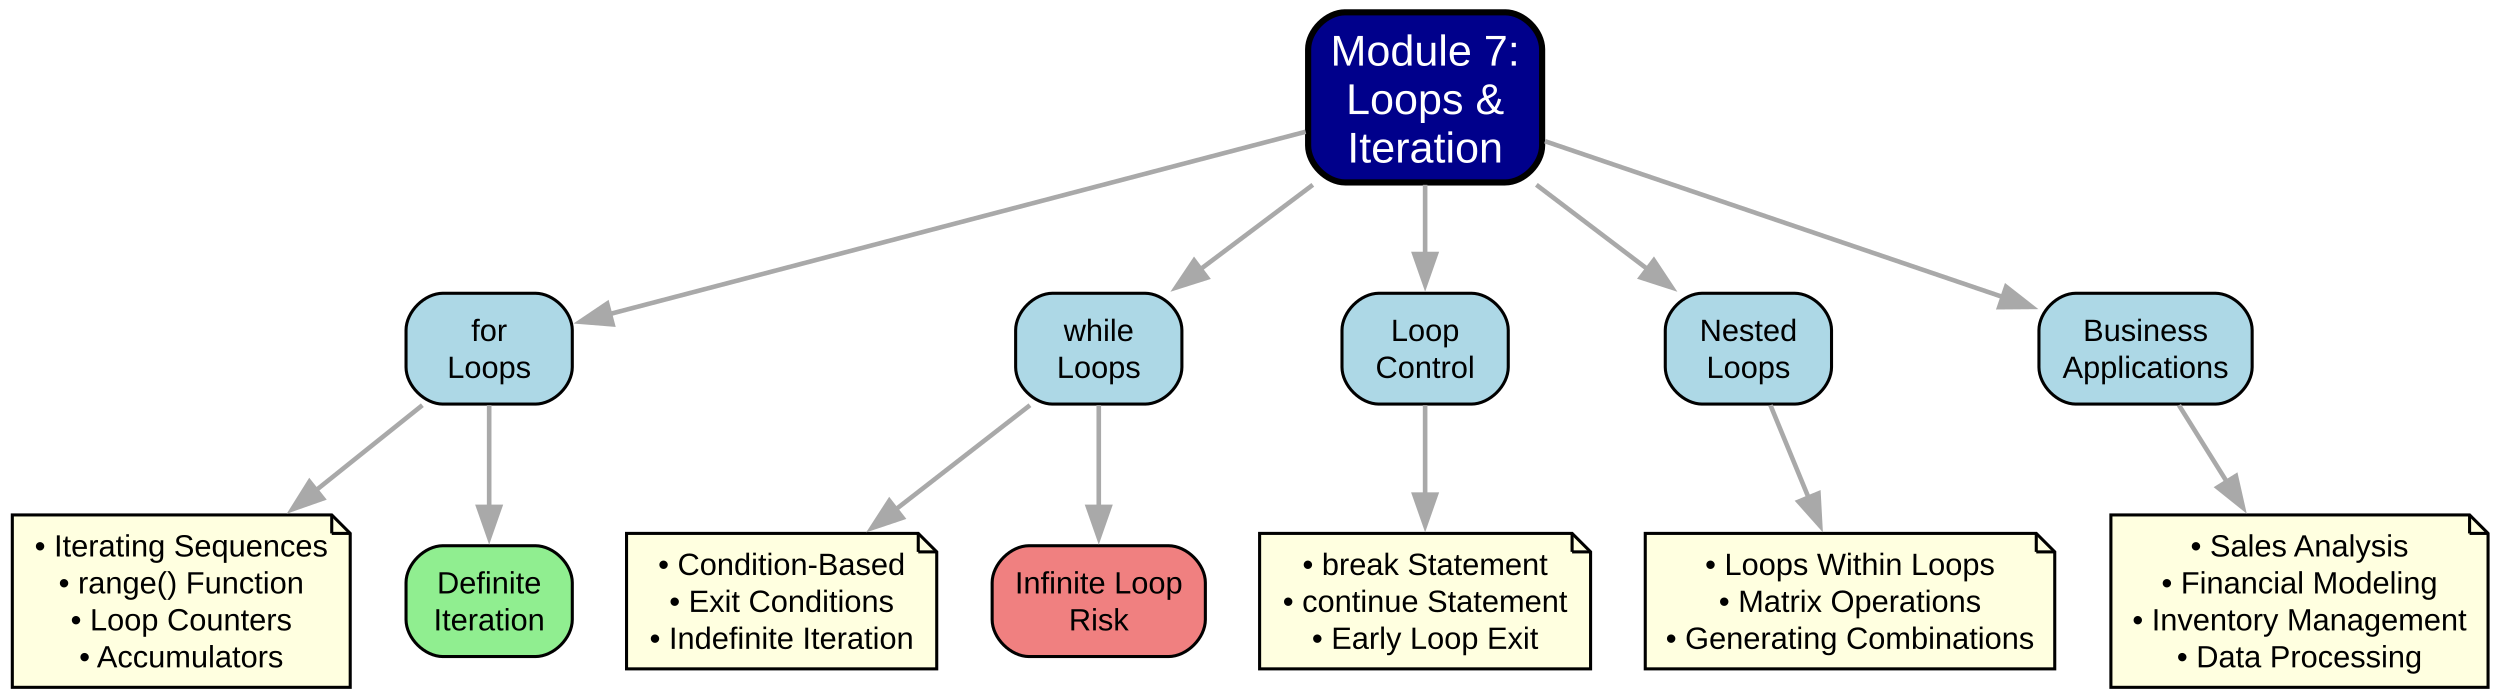
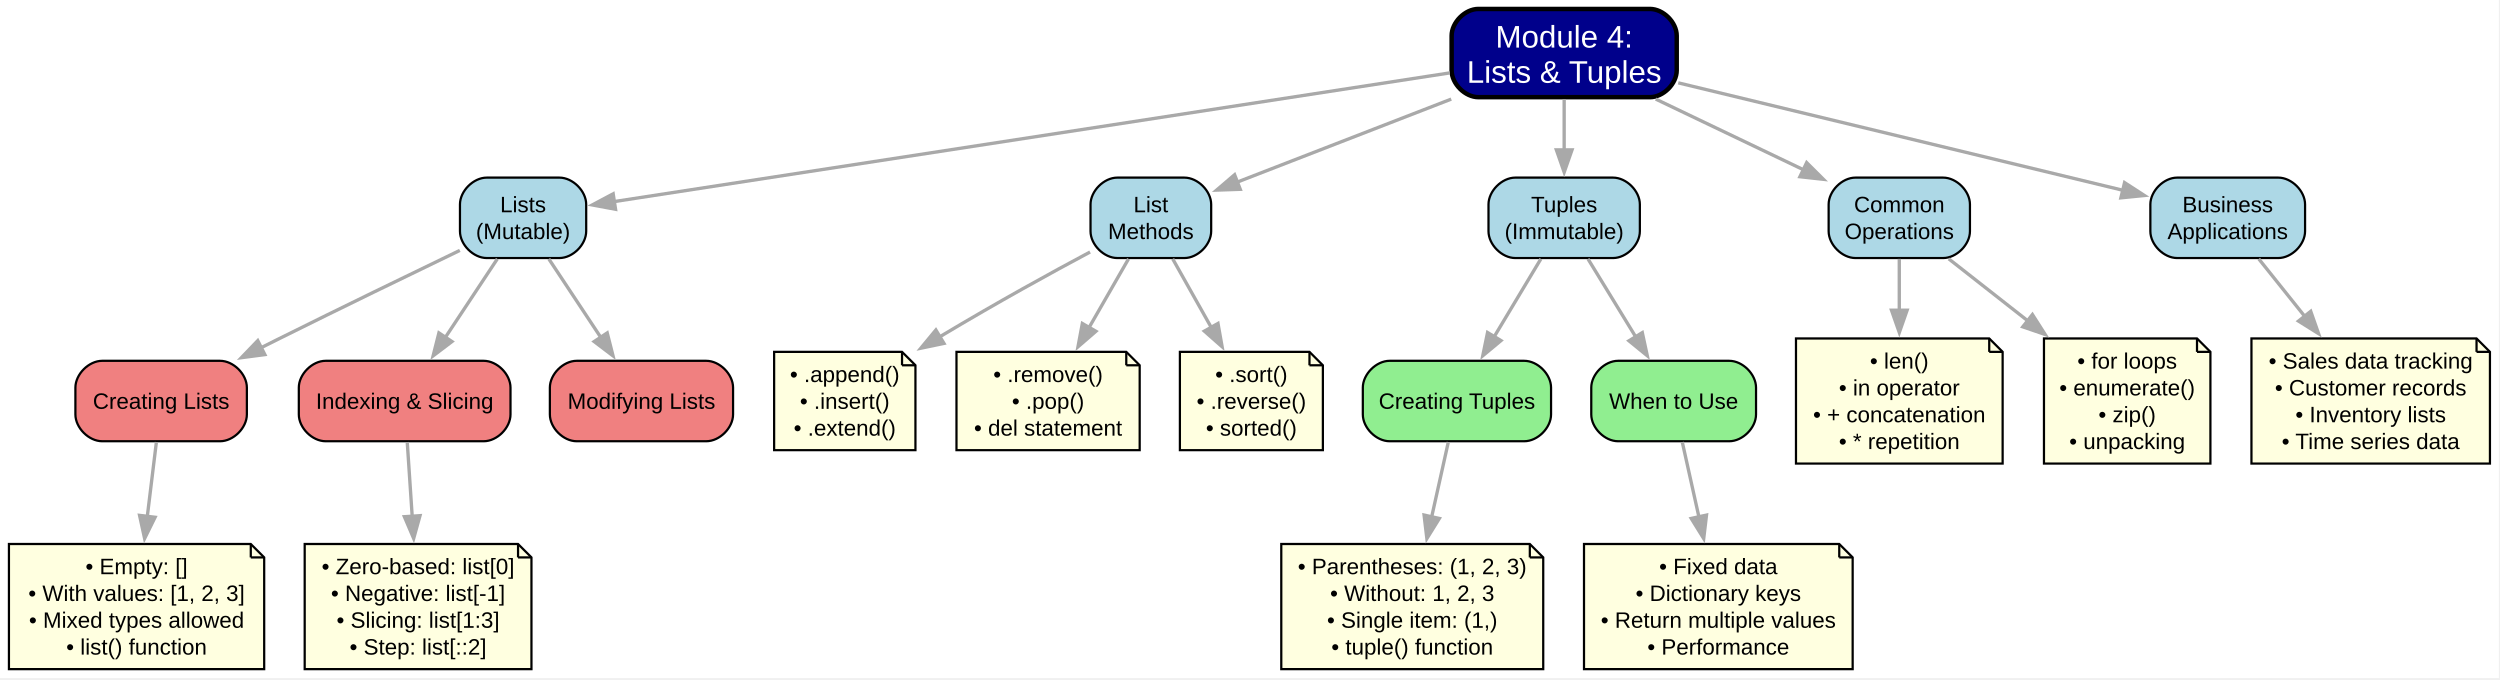
- <svg xmlns="http://www.w3.org/2000/svg" width="812pt" height="227pt" viewBox="0.00 0.00 812.00 227.00">
-   <g id="graph0" class="graph" transform="scale(1 1) rotate(0) translate(4 223.25)">
-     <polygon fill="white" stroke="none" points="-4,4 -4,-223.25 808.12,-223.25 808.12,4 -4,4" />
+ <svg xmlns="http://www.w3.org/2000/svg" width="1119pt" height="304pt" viewBox="0.00 0.00 1119.00 304.00">
+   <g id="graph0" class="graph" transform="scale(1 1) rotate(0) translate(4 299.5)">
+     <polygon fill="white" stroke="none" points="-4,4 -4,-299.5 1114.5,-299.5 1114.5,4 -4,4" />
    <g id="node1" class="node">
-       <path fill="darkblue" stroke="black" stroke-width="2" d="M484.88,-219.25C484.88,-219.25 432.88,-219.25 432.88,-219.25 426.88,-219.25 420.88,-213.25 420.88,-207.25 420.88,-207.25 420.88,-176 420.88,-176 420.88,-170 426.88,-164 432.88,-164 432.88,-164 484.88,-164 484.88,-164 490.88,-164 496.88,-170 496.88,-176 496.88,-176 496.88,-207.25 496.88,-207.25 496.88,-213.25 490.88,-219.25 484.88,-219.25" />
-       <text xml:space="preserve" text-anchor="middle" x="458.88" y="-201.95" font-family="Arial" font-size="14.00" fill="white">Module 7:</text>
-       <text xml:space="preserve" text-anchor="middle" x="458.88" y="-186.2" font-family="Arial" font-size="14.00" fill="white">Loops &amp;</text>
-       <text xml:space="preserve" text-anchor="middle" x="458.88" y="-170.45" font-family="Arial" font-size="14.00" fill="white">Iteration</text>
+       <path fill="darkblue" stroke="black" stroke-width="2" d="M734.5,-295.5C734.5,-295.5 657.75,-295.5 657.75,-295.5 651.75,-295.5 645.75,-289.5 645.75,-283.5 645.75,-283.5 645.75,-268 645.75,-268 645.75,-262 651.75,-256 657.75,-256 657.75,-256 734.5,-256 734.5,-256 740.5,-256 746.5,-262 746.5,-268 746.5,-268 746.5,-283.5 746.5,-283.5 746.5,-289.5 740.5,-295.5 734.5,-295.5" />
+       <text xml:space="preserve" text-anchor="middle" x="696.12" y="-278.2" font-family="Arial" font-size="14.00" fill="white">Module 4:</text>
+       <text xml:space="preserve" text-anchor="middle" x="696.12" y="-262.45" font-family="Arial" font-size="14.00" fill="white">Lists &amp; Tuples</text>
    </g>
    <g id="node2" class="node">
-       <path fill="lightblue" stroke="black" d="M169.88,-128C169.88,-128 139.88,-128 139.88,-128 133.88,-128 127.88,-122 127.88,-116 127.88,-116 127.88,-104 127.88,-104 127.88,-98 133.88,-92 139.88,-92 139.88,-92 169.88,-92 169.88,-92 175.88,-92 181.88,-98 181.88,-104 181.88,-104 181.88,-116 181.88,-116 181.88,-122 175.88,-128 169.88,-128" />
-       <text xml:space="preserve" text-anchor="middle" x="154.88" y="-112.5" font-family="Arial" font-size="10.00">for</text>
-       <text xml:space="preserve" text-anchor="middle" x="154.88" y="-100.5" font-family="Arial" font-size="10.00">Loops</text>
+       <path fill="lightblue" stroke="black" d="M246.38,-220C246.38,-220 213.88,-220 213.88,-220 207.88,-220 201.88,-214 201.88,-208 201.88,-208 201.88,-196 201.88,-196 201.88,-190 207.88,-184 213.88,-184 213.88,-184 246.38,-184 246.38,-184 252.38,-184 258.38,-190 258.38,-196 258.38,-196 258.38,-208 258.38,-208 258.38,-214 252.38,-220 246.38,-220" />
+       <text xml:space="preserve" text-anchor="middle" x="230.12" y="-204.5" font-family="Arial" font-size="10.00">Lists</text>
+       <text xml:space="preserve" text-anchor="middle" x="230.12" y="-192.5" font-family="Arial" font-size="10.00">(Mutable)</text>
    </g>
    <g id="edge1" class="edge">
-       <path fill="none" stroke="darkgray" stroke-width="1.5" d="M420.06,-180.46C361.78,-165.19 252.28,-136.51 193.89,-121.22" />
-       <polygon fill="darkgray" stroke="darkgray" stroke-width="1.5" points="194.99,-117.89 184.43,-118.74 193.22,-124.66 194.99,-117.89" />
+       <path fill="none" stroke="darkgray" stroke-width="1.5" d="M644.92,-266.87C551.61,-252.5 355.69,-222.33 270.79,-209.26" />
+       <polygon fill="darkgray" stroke="darkgray" stroke-width="1.5" points="271.52,-205.83 261.1,-207.77 270.46,-212.75 271.52,-205.83" />
    </g>
    <g id="node3" class="node">
-       <path fill="lightblue" stroke="black" d="M367.88,-128C367.88,-128 337.88,-128 337.88,-128 331.88,-128 325.88,-122 325.88,-116 325.88,-116 325.88,-104 325.88,-104 325.88,-98 331.88,-92 337.88,-92 337.88,-92 367.88,-92 367.88,-92 373.88,-92 379.88,-98 379.88,-104 379.88,-104 379.88,-116 379.88,-116 379.88,-122 373.88,-128 367.88,-128" />
-       <text xml:space="preserve" text-anchor="middle" x="352.88" y="-112.5" font-family="Arial" font-size="10.00">while</text>
-       <text xml:space="preserve" text-anchor="middle" x="352.88" y="-100.5" font-family="Arial" font-size="10.00">Loops</text>
+       <path fill="lightblue" stroke="black" d="M526.12,-220C526.12,-220 496.12,-220 496.12,-220 490.12,-220 484.12,-214 484.12,-208 484.12,-208 484.12,-196 484.12,-196 484.12,-190 490.12,-184 496.12,-184 496.12,-184 526.12,-184 526.12,-184 532.12,-184 538.12,-190 538.12,-196 538.12,-196 538.12,-208 538.12,-208 538.12,-214 532.12,-220 526.12,-220" />
+       <text xml:space="preserve" text-anchor="middle" x="511.12" y="-204.5" font-family="Arial" font-size="10.00">List</text>
+       <text xml:space="preserve" text-anchor="middle" x="511.12" y="-192.5" font-family="Arial" font-size="10.00">Methods</text>
    </g>
    <g id="edge2" class="edge">
-       <path fill="none" stroke="darkgray" stroke-width="1.5" d="M422.4,-163.22C410.54,-154.32 397.45,-144.49 385.87,-135.78" />
-       <polygon fill="darkgray" stroke="darkgray" stroke-width="1.5" points="388.05,-133.05 377.95,-129.84 383.85,-138.64 388.05,-133.05" />
+       <path fill="none" stroke="darkgray" stroke-width="1.5" d="M645.57,-255.14C615.34,-243.42 577.51,-228.75 549.69,-217.96" />
+       <polygon fill="darkgray" stroke="darkgray" stroke-width="1.5" points="551.14,-214.77 540.55,-214.41 548.61,-221.29 551.14,-214.77" />
    </g>
    <g id="node4" class="node">
-       <path fill="lightblue" stroke="black" d="M473.88,-128C473.88,-128 443.88,-128 443.88,-128 437.88,-128 431.88,-122 431.88,-116 431.88,-116 431.88,-104 431.88,-104 431.88,-98 437.88,-92 443.88,-92 443.88,-92 473.88,-92 473.88,-92 479.88,-92 485.88,-98 485.88,-104 485.88,-104 485.88,-116 485.88,-116 485.88,-122 479.88,-128 473.88,-128" />
-       <text xml:space="preserve" text-anchor="middle" x="458.88" y="-112.5" font-family="Arial" font-size="10.00">Loop</text>
-       <text xml:space="preserve" text-anchor="middle" x="458.88" y="-100.5" font-family="Arial" font-size="10.00">Control</text>
+       <path fill="lightblue" stroke="black" d="M718,-220C718,-220 674.25,-220 674.25,-220 668.25,-220 662.25,-214 662.25,-208 662.25,-208 662.25,-196 662.25,-196 662.25,-190 668.25,-184 674.25,-184 674.25,-184 718,-184 718,-184 724,-184 730,-190 730,-196 730,-196 730,-208 730,-208 730,-214 724,-220 718,-220" />
+       <text xml:space="preserve" text-anchor="middle" x="696.12" y="-204.5" font-family="Arial" font-size="10.00">Tuples</text>
+       <text xml:space="preserve" text-anchor="middle" x="696.12" y="-192.5" font-family="Arial" font-size="10.00">(Immutable)</text>
    </g>
    <g id="edge3" class="edge">
-       <path fill="none" stroke="darkgray" stroke-width="1.5" d="M458.88,-163.22C458.88,-155.93 458.88,-148.03 458.88,-140.63" />
-       <polygon fill="darkgray" stroke="darkgray" stroke-width="1.5" points="462.38,-140.74 458.88,-130.74 455.38,-140.74 462.38,-140.74" />
+       <path fill="none" stroke="darkgray" stroke-width="1.5" d="M696.12,-255.14C696.12,-248.13 696.12,-240.06 696.12,-232.39" />
+       <polygon fill="darkgray" stroke="darkgray" stroke-width="1.5" points="699.63,-232.41 696.13,-222.41 692.63,-232.41 699.63,-232.41" />
    </g>
    <g id="node5" class="node">
-       <path fill="lightblue" stroke="black" d="M578.88,-128C578.88,-128 548.88,-128 548.88,-128 542.88,-128 536.88,-122 536.88,-116 536.88,-116 536.88,-104 536.88,-104 536.88,-98 542.88,-92 548.88,-92 548.88,-92 578.88,-92 578.88,-92 584.88,-92 590.88,-98 590.88,-104 590.88,-104 590.88,-116 590.88,-116 590.88,-122 584.88,-128 578.88,-128" />
-       <text xml:space="preserve" text-anchor="middle" x="563.88" y="-112.5" font-family="Arial" font-size="10.00">Nested</text>
-       <text xml:space="preserve" text-anchor="middle" x="563.88" y="-100.5" font-family="Arial" font-size="10.00">Loops</text>
+       <path fill="lightblue" stroke="black" d="M865.75,-220C865.75,-220 826.5,-220 826.5,-220 820.5,-220 814.5,-214 814.5,-208 814.5,-208 814.5,-196 814.5,-196 814.5,-190 820.5,-184 826.5,-184 826.5,-184 865.75,-184 865.75,-184 871.75,-184 877.75,-190 877.75,-196 877.75,-196 877.75,-208 877.75,-208 877.75,-214 871.75,-220 865.75,-220" />
+       <text xml:space="preserve" text-anchor="middle" x="846.12" y="-204.5" font-family="Arial" font-size="10.00">Common</text>
+       <text xml:space="preserve" text-anchor="middle" x="846.12" y="-192.5" font-family="Arial" font-size="10.00">Operations</text>
    </g>
    <g id="edge4" class="edge">
-       <path fill="none" stroke="darkgray" stroke-width="1.5" d="M495.01,-163.22C506.76,-154.32 519.72,-144.49 531.19,-135.78" />
-       <polygon fill="darkgray" stroke="darkgray" stroke-width="1.5" points="533.17,-138.68 539.02,-129.85 528.94,-133.1 533.17,-138.68" />
+       <path fill="none" stroke="darkgray" stroke-width="1.5" d="M737.11,-255.14C757.61,-245.34 782.4,-233.48 803.16,-223.55" />
+       <polygon fill="darkgray" stroke="darkgray" stroke-width="1.5" points="804.66,-226.71 812.17,-219.24 801.64,-220.4 804.66,-226.71" />
    </g>
    <g id="node6" class="node">
-       <path fill="lightblue" stroke="black" d="M715.5,-128C715.5,-128 670.25,-128 670.25,-128 664.25,-128 658.25,-122 658.25,-116 658.25,-116 658.25,-104 658.25,-104 658.25,-98 664.25,-92 670.25,-92 670.25,-92 715.5,-92 715.5,-92 721.5,-92 727.5,-98 727.5,-104 727.5,-104 727.5,-116 727.5,-116 727.5,-122 721.5,-128 715.5,-128" />
-       <text xml:space="preserve" text-anchor="middle" x="692.88" y="-112.5" font-family="Arial" font-size="10.00">Business</text>
-       <text xml:space="preserve" text-anchor="middle" x="692.88" y="-100.5" font-family="Arial" font-size="10.00">Applications</text>
+       <path fill="lightblue" stroke="black" d="M1015.75,-220C1015.75,-220 970.5,-220 970.5,-220 964.5,-220 958.5,-214 958.5,-208 958.5,-208 958.5,-196 958.5,-196 958.5,-190 964.5,-184 970.5,-184 970.5,-184 1015.75,-184 1015.75,-184 1021.75,-184 1027.75,-190 1027.75,-196 1027.75,-196 1027.75,-208 1027.75,-208 1027.75,-214 1021.75,-220 1015.75,-220" />
+       <text xml:space="preserve" text-anchor="middle" x="993.12" y="-204.5" font-family="Arial" font-size="10.00">Business</text>
+       <text xml:space="preserve" text-anchor="middle" x="993.12" y="-192.5" font-family="Arial" font-size="10.00">Applications</text>
    </g>
    <g id="edge5" class="edge">
-       <path fill="none" stroke="darkgray" stroke-width="1.5" d="M497.78,-177.39C538.73,-163.45 603.17,-141.52 646.68,-126.72" />
-       <polygon fill="darkgray" stroke="darkgray" stroke-width="1.5" points="647.59,-130.1 655.93,-123.57 645.34,-123.48 647.59,-130.1" />
+       <path fill="none" stroke="darkgray" stroke-width="1.5" d="M747.18,-262.42C803.15,-248.89 892.19,-227.38 946.39,-214.29" />
+       <polygon fill="darkgray" stroke="darkgray" stroke-width="1.5" points="946.95,-217.76 955.85,-212 945.31,-210.95 946.95,-217.76" />
    </g>
    <g id="node7" class="node">
-       <polygon fill="lightyellow" stroke="black" points="103.75,-56 0,-56 0,0 109.75,0 109.75,-50 103.75,-56" />
-       <polyline fill="none" stroke="black" points="103.75,-56 103.75,-50" />
-       <polyline fill="none" stroke="black" points="109.75,-50 103.75,-50" />
-       <text xml:space="preserve" text-anchor="middle" x="54.88" y="-42.5" font-family="Arial" font-size="10.00">• Iterating Sequences</text>
-       <text xml:space="preserve" text-anchor="middle" x="54.88" y="-30.5" font-family="Arial" font-size="10.00">• range() Function</text>
-       <text xml:space="preserve" text-anchor="middle" x="54.88" y="-18.5" font-family="Arial" font-size="10.00">• Loop Counters</text>
-       <text xml:space="preserve" text-anchor="middle" x="54.88" y="-6.5" font-family="Arial" font-size="10.00">• Accumulators</text>
+       <path fill="lightcoral" stroke="black" d="M94.5,-138C94.5,-138 41.75,-138 41.75,-138 35.75,-138 29.75,-132 29.75,-126 29.75,-126 29.75,-114 29.75,-114 29.75,-108 35.75,-102 41.75,-102 41.75,-102 94.5,-102 94.5,-102 100.5,-102 106.5,-108 106.5,-114 106.5,-114 106.5,-126 106.5,-126 106.5,-132 100.5,-138 94.5,-138" />
+       <text xml:space="preserve" text-anchor="middle" x="68.12" y="-116.5" font-family="Arial" font-size="10.00">Creating Lists</text>
    </g>
    <g id="edge6" class="edge">
-       <path fill="none" stroke="darkgray" stroke-width="1.5" d="M133.18,-91.64C123.02,-83.52 110.55,-73.54 98.57,-63.95" />
-       <polygon fill="darkgray" stroke="darkgray" stroke-width="1.5" points="100.88,-61.32 90.89,-57.81 96.51,-66.79 100.88,-61.32" />
+       <path fill="none" stroke="darkgray" stroke-width="1.5" d="M201.82,-187.42C179.78,-176.79 148.44,-161.6 121.12,-148 118.42,-146.65 115.63,-145.26 112.83,-143.85" />
+       <polygon fill="darkgray" stroke="darkgray" stroke-width="1.5" points="114.54,-140.79 104.03,-139.4 111.38,-147.04 114.54,-140.79" />
    </g>
    <g id="node8" class="node">
-       <path fill="lightgreen" stroke="black" d="M169.88,-46C169.88,-46 139.88,-46 139.88,-46 133.88,-46 127.88,-40 127.88,-34 127.88,-34 127.88,-22 127.88,-22 127.88,-16 133.88,-10 139.88,-10 139.88,-10 169.88,-10 169.88,-10 175.88,-10 181.88,-16 181.88,-22 181.88,-22 181.88,-34 181.88,-34 181.88,-40 175.88,-46 169.88,-46" />
-       <text xml:space="preserve" text-anchor="middle" x="154.88" y="-30.5" font-family="Arial" font-size="10.00">Definite</text>
-       <text xml:space="preserve" text-anchor="middle" x="154.88" y="-18.5" font-family="Arial" font-size="10.00">Iteration</text>
+       <path fill="lightcoral" stroke="black" d="M212.5,-138C212.5,-138 141.75,-138 141.75,-138 135.75,-138 129.75,-132 129.75,-126 129.75,-126 129.75,-114 129.75,-114 129.75,-108 135.75,-102 141.75,-102 141.75,-102 212.5,-102 212.5,-102 218.5,-102 224.5,-108 224.5,-114 224.5,-114 224.5,-126 224.5,-126 224.5,-132 218.5,-138 212.5,-138" />
+       <text xml:space="preserve" text-anchor="middle" x="177.12" y="-116.5" font-family="Arial" font-size="10.00">Indexing &amp; Slicing</text>
    </g>
    <g id="edge7" class="edge">
-       <path fill="none" stroke="darkgray" stroke-width="1.5" d="M154.88,-91.64C154.88,-81.89 154.88,-69.47 154.88,-58.26" />
-       <polygon fill="darkgray" stroke="darkgray" stroke-width="1.5" points="158.38,-58.6 154.88,-48.6 151.38,-58.6 158.38,-58.6" />
+       <path fill="none" stroke="darkgray" stroke-width="1.5" d="M218.62,-183.64C211.82,-173.37 203.04,-160.12 195.32,-148.46" />
+       <polygon fill="darkgray" stroke="darkgray" stroke-width="1.5" points="198.3,-146.62 189.86,-140.22 192.46,-150.49 198.3,-146.62" />
    </g>
    <g id="node9" class="node">
-       <polygon fill="lightyellow" stroke="black" points="294.25,-50 199.5,-50 199.5,-6 300.25,-6 300.25,-44 294.25,-50" />
-       <polyline fill="none" stroke="black" points="294.25,-50 294.25,-44" />
-       <polyline fill="none" stroke="black" points="300.25,-44 294.25,-44" />
-       <text xml:space="preserve" text-anchor="middle" x="249.88" y="-36.5" font-family="Arial" font-size="10.00">• Condition-Based</text>
-       <text xml:space="preserve" text-anchor="middle" x="249.88" y="-24.5" font-family="Arial" font-size="10.00">• Exit Conditions</text>
-       <text xml:space="preserve" text-anchor="middle" x="249.88" y="-12.5" font-family="Arial" font-size="10.00">• Indefinite Iteration</text>
+       <path fill="lightcoral" stroke="black" d="M312.12,-138C312.12,-138 254.12,-138 254.12,-138 248.12,-138 242.12,-132 242.12,-126 242.12,-126 242.12,-114 242.12,-114 242.12,-108 248.12,-102 254.12,-102 254.12,-102 312.12,-102 312.12,-102 318.12,-102 324.12,-108 324.12,-114 324.12,-114 324.12,-126 324.12,-126 324.12,-132 318.12,-138 312.12,-138" />
+       <text xml:space="preserve" text-anchor="middle" x="283.12" y="-116.5" font-family="Arial" font-size="10.00">Modifying Lists</text>
    </g>
    <g id="edge8" class="edge">
-       <path fill="none" stroke="darkgray" stroke-width="1.5" d="M330.53,-91.64C317.71,-81.69 301.31,-68.95 286.65,-57.56" />
-       <polygon fill="darkgray" stroke="darkgray" stroke-width="1.5" points="289.15,-55.08 279.11,-51.71 284.86,-60.6 289.15,-55.08" />
+       <path fill="none" stroke="darkgray" stroke-width="1.5" d="M241.63,-183.64C248.43,-173.37 257.21,-160.12 264.93,-148.46" />
+       <polygon fill="darkgray" stroke="darkgray" stroke-width="1.5" points="267.79,-150.49 270.39,-140.22 261.95,-146.62 267.79,-150.49" />
+     </g>
+     <g id="node12" class="node">
+       <polygon fill="lightyellow" stroke="black" points="399.75,-142 342.5,-142 342.5,-98 405.75,-98 405.75,-136 399.75,-142" />
+       <polyline fill="none" stroke="black" points="399.75,-142 399.75,-136" />
+       <polyline fill="none" stroke="black" points="405.75,-136 399.75,-136" />
+       <text xml:space="preserve" text-anchor="middle" x="374.12" y="-128.5" font-family="Arial" font-size="10.00">• .append()</text>
+       <text xml:space="preserve" text-anchor="middle" x="374.12" y="-116.5" font-family="Arial" font-size="10.00">• .insert()</text>
+       <text xml:space="preserve" text-anchor="middle" x="374.12" y="-104.5" font-family="Arial" font-size="10.00">• .extend()</text>
+     </g>
+     <g id="edge11" class="edge">
+       <path fill="none" stroke="darkgray" stroke-width="1.5" d="M483.91,-186.7C466.63,-177.47 443.67,-164.92 416.43,-148.63" />
+       <polygon fill="darkgray" stroke="darkgray" stroke-width="1.5" points="418.52,-145.8 408.15,-143.64 414.9,-151.8 418.52,-145.8" />
+     </g>
+     <g id="node13" class="node">
+       <polygon fill="lightyellow" stroke="black" points="500.12,-142 424.12,-142 424.12,-98 506.12,-98 506.12,-136 500.12,-142" />
+       <polyline fill="none" stroke="black" points="500.12,-142 500.12,-136" />
+       <polyline fill="none" stroke="black" points="506.12,-136 500.12,-136" />
+       <text xml:space="preserve" text-anchor="middle" x="465.12" y="-128.5" font-family="Arial" font-size="10.00">• .remove()</text>
+       <text xml:space="preserve" text-anchor="middle" x="465.12" y="-116.5" font-family="Arial" font-size="10.00">• .pop()</text>
+       <text xml:space="preserve" text-anchor="middle" x="465.12" y="-104.5" font-family="Arial" font-size="10.00">• del statement</text>
+     </g>
+     <g id="edge12" class="edge">
+       <path fill="none" stroke="darkgray" stroke-width="1.5" d="M501.14,-183.64C495.97,-174.64 489.48,-163.35 483.44,-152.85" />
+       <polygon fill="darkgray" stroke="darkgray" stroke-width="1.5" points="486.53,-151.21 478.51,-144.28 480.46,-154.7 486.53,-151.21" />
+     </g>
+     <g id="node14" class="node">
+       <polygon fill="lightyellow" stroke="black" points="582.12,-142 524.12,-142 524.12,-98 588.12,-98 588.12,-136 582.12,-142" />
+       <polyline fill="none" stroke="black" points="582.12,-142 582.12,-136" />
+       <polyline fill="none" stroke="black" points="588.12,-136 582.12,-136" />
+       <text xml:space="preserve" text-anchor="middle" x="556.12" y="-128.5" font-family="Arial" font-size="10.00">• .sort()</text>
+       <text xml:space="preserve" text-anchor="middle" x="556.12" y="-116.5" font-family="Arial" font-size="10.00">• .reverse()</text>
+       <text xml:space="preserve" text-anchor="middle" x="556.12" y="-104.5" font-family="Arial" font-size="10.00">• sorted()</text>
+     </g>
+     <g id="edge13" class="edge">
+       <path fill="none" stroke="darkgray" stroke-width="1.5" d="M520.89,-183.64C525.95,-174.64 532.3,-163.35 538.21,-152.85" />
+       <polygon fill="darkgray" stroke="darkgray" stroke-width="1.5" points="541.17,-154.72 543.02,-144.29 535.07,-151.29 541.17,-154.72" />
+     </g>
+     <g id="node15" class="node">
+       <path fill="lightgreen" stroke="black" d="M678.25,-138C678.25,-138 618,-138 618,-138 612,-138 606,-132 606,-126 606,-126 606,-114 606,-114 606,-108 612,-102 618,-102 618,-102 678.25,-102 678.25,-102 684.25,-102 690.25,-108 690.25,-114 690.25,-114 690.25,-126 690.25,-126 690.25,-132 684.25,-138 678.25,-138" />
+       <text xml:space="preserve" text-anchor="middle" x="648.12" y="-116.5" font-family="Arial" font-size="10.00">Creating Tuples</text>
+     </g>
+     <g id="edge14" class="edge">
+       <path fill="none" stroke="darkgray" stroke-width="1.5" d="M685.71,-183.64C679.61,-173.47 671.76,-160.39 664.82,-148.82" />
+       <polygon fill="darkgray" stroke="darkgray" stroke-width="1.5" points="667.83,-147.05 659.69,-140.27 661.83,-150.65 667.83,-147.05" />
+     </g>
+     <g id="node16" class="node">
+       <path fill="lightgreen" stroke="black" d="M770,-138C770,-138 720.25,-138 720.25,-138 714.25,-138 708.25,-132 708.25,-126 708.25,-126 708.25,-114 708.25,-114 708.25,-108 714.25,-102 720.25,-102 720.25,-102 770,-102 770,-102 776,-102 782,-108 782,-114 782,-114 782,-126 782,-126 782,-132 776,-138 770,-138" />
+       <text xml:space="preserve" text-anchor="middle" x="745.12" y="-116.5" font-family="Arial" font-size="10.00">When to Use</text>
+     </g>
+     <g id="edge15" class="edge">
+       <path fill="none" stroke="darkgray" stroke-width="1.5" d="M706.76,-183.64C713.05,-173.37 721.16,-160.12 728.31,-148.46" />
+       <polygon fill="darkgray" stroke="darkgray" stroke-width="1.5" points="731.09,-150.62 733.33,-140.26 725.12,-146.96 731.09,-150.62" />
+     </g>
+     <g id="node19" class="node">
+       <polygon fill="lightyellow" stroke="black" points="886.38,-148 799.88,-148 799.88,-92 892.38,-92 892.38,-142 886.38,-148" />
+       <polyline fill="none" stroke="black" points="886.38,-148 886.38,-142" />
+       <polyline fill="none" stroke="black" points="892.38,-142 886.38,-142" />
+       <text xml:space="preserve" text-anchor="middle" x="846.12" y="-134.5" font-family="Arial" font-size="10.00">• len()</text>
+       <text xml:space="preserve" text-anchor="middle" x="846.12" y="-122.5" font-family="Arial" font-size="10.00">• in operator</text>
+       <text xml:space="preserve" text-anchor="middle" x="846.12" y="-110.5" font-family="Arial" font-size="10.00">• + concatenation</text>
+       <text xml:space="preserve" text-anchor="middle" x="846.12" y="-98.5" font-family="Arial" font-size="10.00">• * repetition</text>
+     </g>
+     <g id="edge18" class="edge">
+       <path fill="none" stroke="darkgray" stroke-width="1.5" d="M846.12,-183.64C846.12,-176.81 846.12,-168.65 846.12,-160.53" />
+       <polygon fill="darkgray" stroke="darkgray" stroke-width="1.5" points="849.63,-160.66 846.13,-150.66 842.63,-160.66 849.63,-160.66" />
+     </g>
+     <g id="node20" class="node">
+       <polygon fill="lightyellow" stroke="black" points="979.38,-148 910.88,-148 910.88,-92 985.38,-92 985.38,-142 979.38,-148" />
+       <polyline fill="none" stroke="black" points="979.38,-148 979.38,-142" />
+       <polyline fill="none" stroke="black" points="985.38,-142 979.38,-142" />
+       <text xml:space="preserve" text-anchor="middle" x="948.12" y="-134.5" font-family="Arial" font-size="10.00">• for loops</text>
+       <text xml:space="preserve" text-anchor="middle" x="948.12" y="-122.5" font-family="Arial" font-size="10.00">• enumerate()</text>
+       <text xml:space="preserve" text-anchor="middle" x="948.12" y="-110.5" font-family="Arial" font-size="10.00">• zip()</text>
+       <text xml:space="preserve" text-anchor="middle" x="948.12" y="-98.5" font-family="Arial" font-size="10.00">• unpacking</text>
+     </g>
+     <g id="edge19" class="edge">
+       <path fill="none" stroke="darkgray" stroke-width="1.5" d="M868.26,-183.64C878.61,-175.52 891.34,-165.54 903.56,-155.95" />
+       <polygon fill="darkgray" stroke="darkgray" stroke-width="1.5" points="905.71,-158.72 911.41,-149.79 901.39,-153.21 905.71,-158.72" />
+     </g>
+     <g id="node21" class="node">
+       <polygon fill="lightyellow" stroke="black" points="1104.5,-148 1003.75,-148 1003.75,-92 1110.5,-92 1110.5,-142 1104.5,-148" />
+       <polyline fill="none" stroke="black" points="1104.5,-148 1104.5,-142" />
+       <polyline fill="none" stroke="black" points="1110.5,-142 1104.5,-142" />
+       <text xml:space="preserve" text-anchor="middle" x="1057.12" y="-134.5" font-family="Arial" font-size="10.00">• Sales data tracking</text>
+       <text xml:space="preserve" text-anchor="middle" x="1057.12" y="-122.5" font-family="Arial" font-size="10.00">• Customer records</text>
+       <text xml:space="preserve" text-anchor="middle" x="1057.12" y="-110.5" font-family="Arial" font-size="10.00">• Inventory lists</text>
+       <text xml:space="preserve" text-anchor="middle" x="1057.12" y="-98.5" font-family="Arial" font-size="10.00">• Time series data</text>
+     </g>
+     <g id="edge20" class="edge">
+       <path fill="none" stroke="darkgray" stroke-width="1.5" d="M1007.01,-183.64C1013.06,-176.08 1020.39,-166.91 1027.56,-157.95" />
+       <polygon fill="darkgray" stroke="darkgray" stroke-width="1.5" points="1030.28,-160.16 1033.79,-150.16 1024.81,-155.79 1030.28,-160.16" />
    </g>
    <g id="node10" class="node">
-       <path fill="lightcoral" stroke="black" d="M375.5,-46C375.5,-46 330.25,-46 330.25,-46 324.25,-46 318.25,-40 318.25,-34 318.25,-34 318.25,-22 318.25,-22 318.25,-16 324.25,-10 330.25,-10 330.25,-10 375.5,-10 375.5,-10 381.5,-10 387.5,-16 387.5,-22 387.5,-22 387.5,-34 387.5,-34 387.5,-40 381.5,-46 375.5,-46" />
-       <text xml:space="preserve" text-anchor="middle" x="352.88" y="-30.5" font-family="Arial" font-size="10.00">Infinite Loop</text>
-       <text xml:space="preserve" text-anchor="middle" x="352.88" y="-18.5" font-family="Arial" font-size="10.00">Risk</text>
+       <polygon fill="lightyellow" stroke="black" points="108.25,-56 0,-56 0,0 114.25,0 114.25,-50 108.25,-56" />
+       <polyline fill="none" stroke="black" points="108.25,-56 108.25,-50" />
+       <polyline fill="none" stroke="black" points="114.25,-50 108.25,-50" />
+       <text xml:space="preserve" text-anchor="middle" x="57.12" y="-42.5" font-family="Arial" font-size="10.00">• Empty: []</text>
+       <text xml:space="preserve" text-anchor="middle" x="57.12" y="-30.5" font-family="Arial" font-size="10.00">• With values: [1, 2, 3]</text>
+       <text xml:space="preserve" text-anchor="middle" x="57.12" y="-18.5" font-family="Arial" font-size="10.00">• Mixed types allowed</text>
+       <text xml:space="preserve" text-anchor="middle" x="57.12" y="-6.5" font-family="Arial" font-size="10.00">• list() function</text>
    </g>
    <g id="edge9" class="edge">
-       <path fill="none" stroke="darkgray" stroke-width="1.5" d="M352.88,-91.64C352.88,-81.89 352.88,-69.47 352.88,-58.26" />
-       <polygon fill="darkgray" stroke="darkgray" stroke-width="1.5" points="356.38,-58.6 352.88,-48.6 349.38,-58.6 356.38,-58.6" />
+       <path fill="none" stroke="darkgray" stroke-width="1.5" d="M66,-101.65C64.84,-92.09 63.34,-79.83 61.9,-68.1" />
+       <polygon fill="darkgray" stroke="darkgray" stroke-width="1.5" points="65.41,-67.97 60.73,-58.47 58.47,-68.82 65.41,-67.97" />
    </g>
    <g id="node11" class="node">
-       <polygon fill="lightyellow" stroke="black" points="506.62,-50 405.12,-50 405.12,-6 512.62,-6 512.62,-44 506.62,-50" />
-       <polyline fill="none" stroke="black" points="506.62,-50 506.62,-44" />
-       <polyline fill="none" stroke="black" points="512.62,-44 506.62,-44" />
-       <text xml:space="preserve" text-anchor="middle" x="458.88" y="-36.5" font-family="Arial" font-size="10.00">• break Statement</text>
-       <text xml:space="preserve" text-anchor="middle" x="458.88" y="-24.5" font-family="Arial" font-size="10.00">• continue Statement</text>
-       <text xml:space="preserve" text-anchor="middle" x="458.88" y="-12.5" font-family="Arial" font-size="10.00">• Early Loop Exit</text>
+       <polygon fill="lightyellow" stroke="black" points="227.88,-56 132.38,-56 132.38,0 233.88,0 233.88,-50 227.88,-56" />
+       <polyline fill="none" stroke="black" points="227.88,-56 227.88,-50" />
+       <polyline fill="none" stroke="black" points="233.88,-50 227.88,-50" />
+       <text xml:space="preserve" text-anchor="middle" x="183.12" y="-42.5" font-family="Arial" font-size="10.00">• Zero-based: list[0]</text>
+       <text xml:space="preserve" text-anchor="middle" x="183.12" y="-30.5" font-family="Arial" font-size="10.00">• Negative: list[-1]</text>
+       <text xml:space="preserve" text-anchor="middle" x="183.12" y="-18.5" font-family="Arial" font-size="10.00">• Slicing: list[1:3]</text>
+       <text xml:space="preserve" text-anchor="middle" x="183.12" y="-6.5" font-family="Arial" font-size="10.00">• Step: list[::2]</text>
    </g>
    <g id="edge10" class="edge">
-       <path fill="none" stroke="darkgray" stroke-width="1.5" d="M458.88,-91.64C458.88,-83.11 458.88,-72.53 458.88,-62.51" />
-       <polygon fill="darkgray" stroke="darkgray" stroke-width="1.5" points="462.38,-62.58 458.88,-52.58 455.38,-62.58 462.38,-62.58" />
-     </g>
-     <g id="node12" class="node">
-       <polygon fill="lightyellow" stroke="black" points="657.38,-50 530.38,-50 530.38,-6 663.38,-6 663.38,-44 657.38,-50" />
-       <polyline fill="none" stroke="black" points="657.38,-50 657.38,-44" />
-       <polyline fill="none" stroke="black" points="663.38,-44 657.38,-44" />
-       <text xml:space="preserve" text-anchor="middle" x="596.88" y="-36.5" font-family="Arial" font-size="10.00">• Loops Within Loops</text>
-       <text xml:space="preserve" text-anchor="middle" x="596.88" y="-24.5" font-family="Arial" font-size="10.00">• Matrix Operations</text>
-       <text xml:space="preserve" text-anchor="middle" x="596.88" y="-12.5" font-family="Arial" font-size="10.00">• Generating Combinations</text>
-     </g>
-     <g id="edge11" class="edge">
-       <path fill="none" stroke="darkgray" stroke-width="1.5" d="M571.04,-91.64C574.67,-82.83 579.21,-71.82 583.46,-61.51" />
-       <polygon fill="darkgray" stroke="darkgray" stroke-width="1.5" points="586.64,-62.99 587.22,-52.41 580.17,-60.32 586.64,-62.99" />
-     </g>
-     <g id="node13" class="node">
-       <polygon fill="lightyellow" stroke="black" points="798.12,-56 681.62,-56 681.62,0 804.12,0 804.12,-50 798.12,-56" />
-       <polyline fill="none" stroke="black" points="798.12,-56 798.12,-50" />
-       <polyline fill="none" stroke="black" points="804.12,-50 798.12,-50" />
-       <text xml:space="preserve" text-anchor="middle" x="742.88" y="-42.5" font-family="Arial" font-size="10.00">• Sales Analysis</text>
-       <text xml:space="preserve" text-anchor="middle" x="742.88" y="-30.5" font-family="Arial" font-size="10.00">• Financial Modeling</text>
-       <text xml:space="preserve" text-anchor="middle" x="742.88" y="-18.5" font-family="Arial" font-size="10.00">• Inventory Management</text>
-       <text xml:space="preserve" text-anchor="middle" x="742.88" y="-6.5" font-family="Arial" font-size="10.00">• Data Processing</text>
-     </g>
-     <g id="edge12" class="edge">
-       <path fill="none" stroke="darkgray" stroke-width="1.5" d="M703.72,-91.64C708.35,-84.24 713.94,-75.3 719.42,-66.52" />
-       <polygon fill="darkgray" stroke="darkgray" stroke-width="1.5" points="722.22,-68.65 724.55,-58.32 716.28,-64.94 722.22,-68.65" />
+       <path fill="none" stroke="darkgray" stroke-width="1.5" d="M178.28,-101.65C178.92,-92.09 179.74,-79.83 180.52,-68.1" />
+       <polygon fill="darkgray" stroke="darkgray" stroke-width="1.5" points="183.99,-68.69 181.16,-58.48 177,-68.23 183.99,-68.69" />
+     </g>
+     <g id="node17" class="node">
+       <polygon fill="lightyellow" stroke="black" points="680.75,-56 569.5,-56 569.5,0 686.75,0 686.75,-50 680.75,-56" />
+       <polyline fill="none" stroke="black" points="680.75,-56 680.75,-50" />
+       <polyline fill="none" stroke="black" points="686.75,-50 680.75,-50" />
+       <text xml:space="preserve" text-anchor="middle" x="628.12" y="-42.5" font-family="Arial" font-size="10.00">• Parentheses: (1, 2, 3)</text>
+       <text xml:space="preserve" text-anchor="middle" x="628.12" y="-30.5" font-family="Arial" font-size="10.00">• Without: 1, 2, 3</text>
+       <text xml:space="preserve" text-anchor="middle" x="628.12" y="-18.5" font-family="Arial" font-size="10.00">• Single item: (1,)</text>
+       <text xml:space="preserve" text-anchor="middle" x="628.12" y="-6.5" font-family="Arial" font-size="10.00">• tuple() function</text>
+     </g>
+     <g id="edge16" class="edge">
+       <path fill="none" stroke="darkgray" stroke-width="1.5" d="M644.27,-101.65C642.15,-92.09 639.42,-79.83 636.81,-68.1" />
+       <polygon fill="darkgray" stroke="darkgray" stroke-width="1.5" points="640.25,-67.44 634.67,-58.43 633.42,-68.95 640.25,-67.44" />
+     </g>
+     <g id="node18" class="node">
+       <polygon fill="lightyellow" stroke="black" points="819.25,-56 705,-56 705,0 825.25,0 825.25,-50 819.25,-56" />
+       <polyline fill="none" stroke="black" points="819.25,-56 819.25,-50" />
+       <polyline fill="none" stroke="black" points="825.25,-50 819.25,-50" />
+       <text xml:space="preserve" text-anchor="middle" x="765.12" y="-42.5" font-family="Arial" font-size="10.00">• Fixed data</text>
+       <text xml:space="preserve" text-anchor="middle" x="765.12" y="-30.5" font-family="Arial" font-size="10.00">• Dictionary keys</text>
+       <text xml:space="preserve" text-anchor="middle" x="765.12" y="-18.5" font-family="Arial" font-size="10.00">• Return multiple values</text>
+       <text xml:space="preserve" text-anchor="middle" x="765.12" y="-6.5" font-family="Arial" font-size="10.00">• Performance</text>
+     </g>
+     <g id="edge17" class="edge">
+       <path fill="none" stroke="darkgray" stroke-width="1.5" d="M748.98,-101.65C751.1,-92.09 753.83,-79.83 756.44,-68.1" />
+       <polygon fill="darkgray" stroke="darkgray" stroke-width="1.5" points="759.83,-68.95 758.58,-58.43 753,-67.44 759.83,-68.95" />
    </g>
  </g>
</svg>
